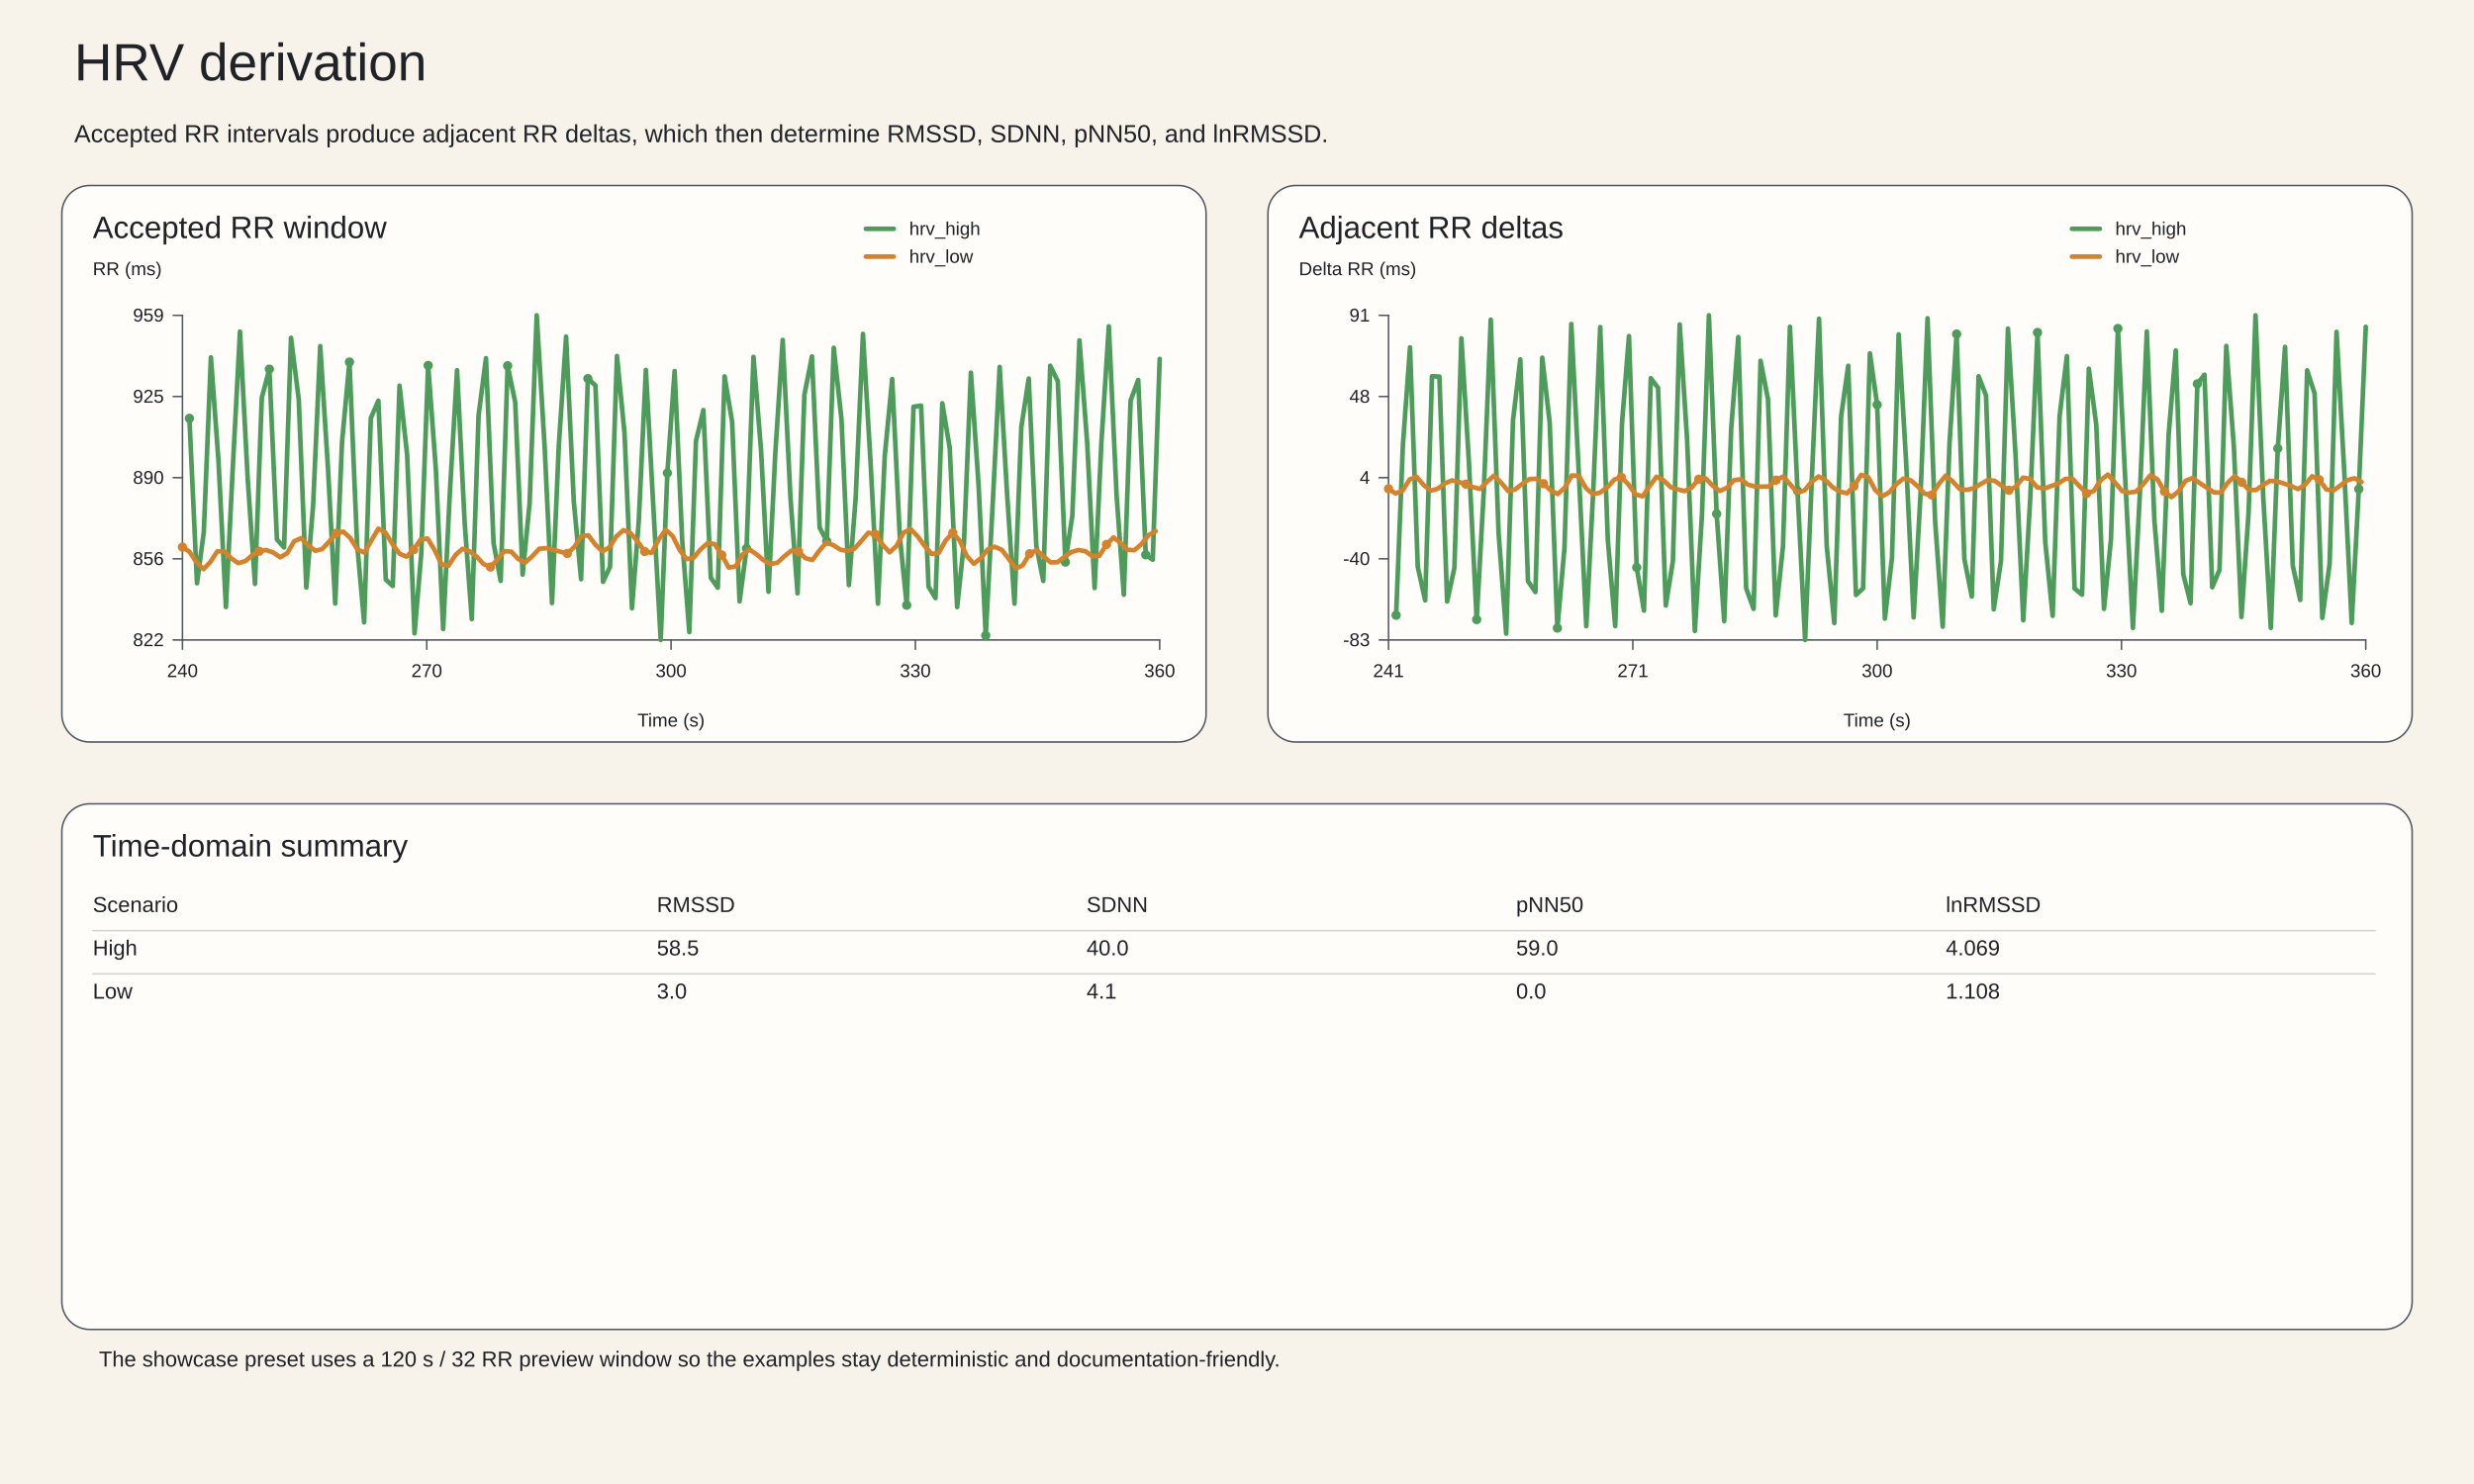
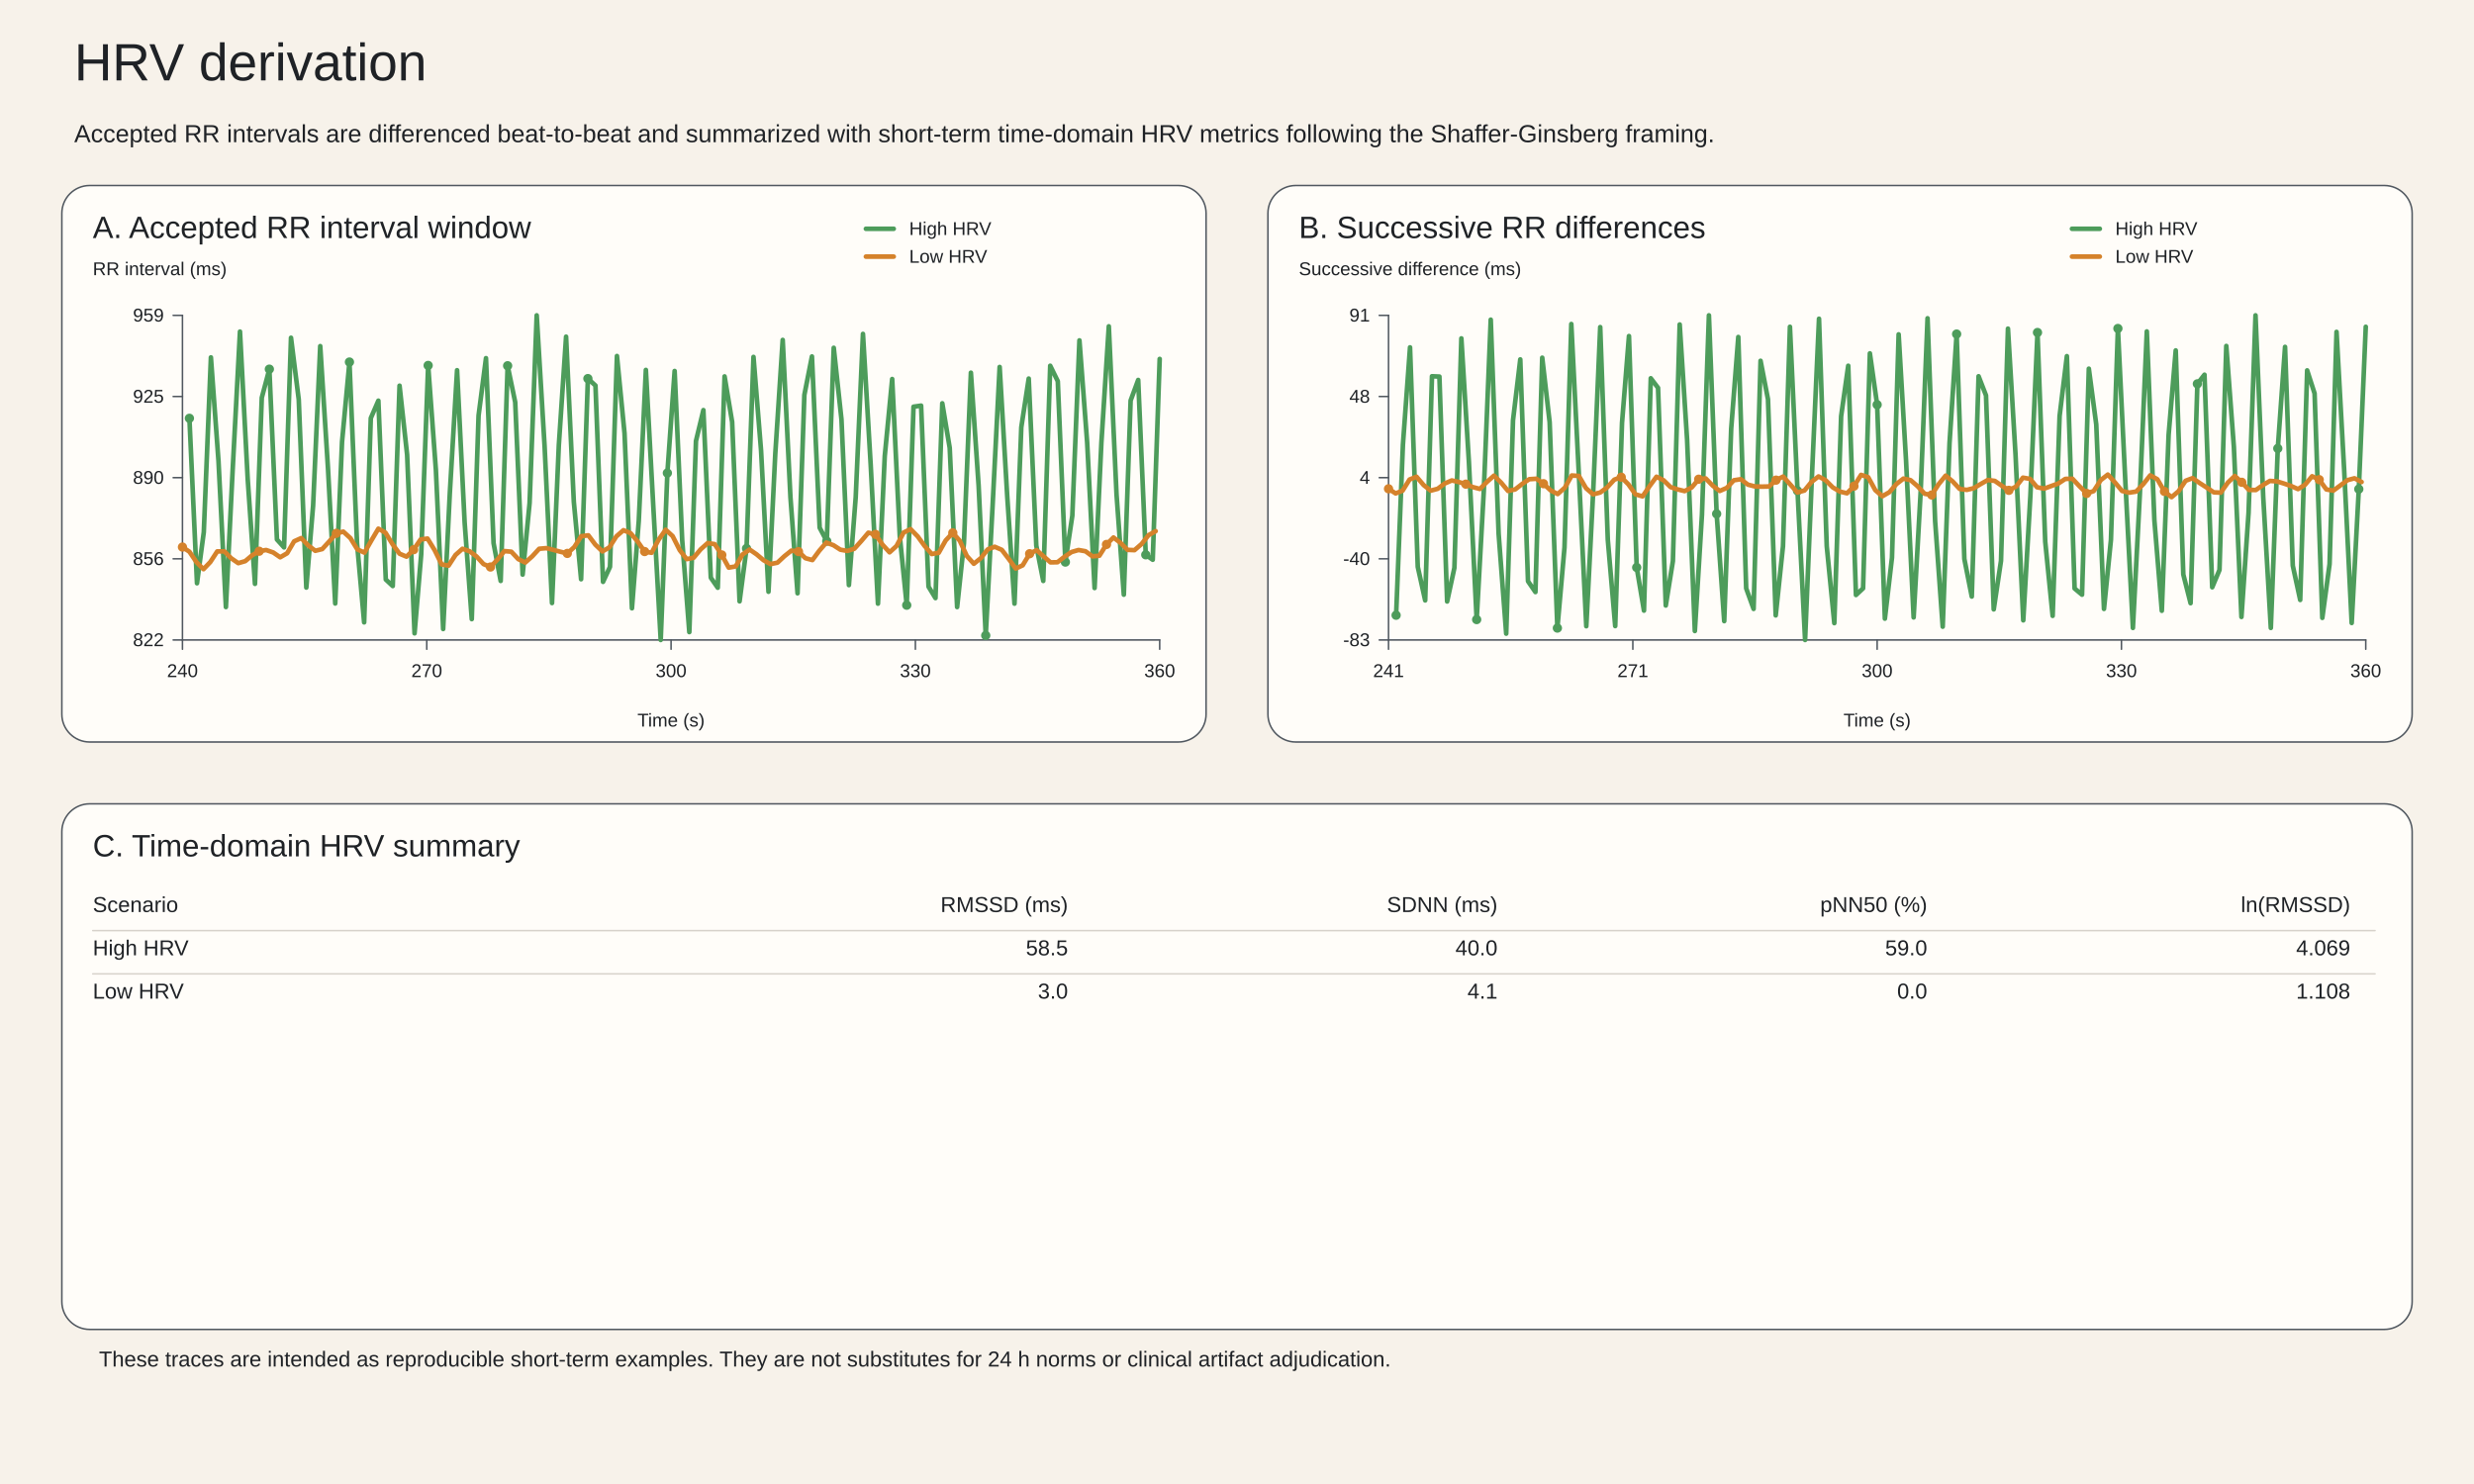
<svg xmlns="http://www.w3.org/2000/svg" width="1600" height="960" viewBox="0 0 1600 960">
  <style>
text { fill: #1f2226; font-family: 'Bahnschrift', 'Segoe UI', Arial, sans-serif; }
</style>
  <rect x="0" y="0" width="1600" height="960" fill="#f7f2ea" />
  <text x="48.0" y="52.0" font-size="34" fill="#1f2226" text-anchor="start">HRV derivation</text>
-   <text x="48.0" y="92.0" font-size="16" fill="#626a72" text-anchor="start">Accepted RR intervals produce adjacent RR deltas, which then determine RMSSD, SDNN, pNN50, and lnRMSSD.</text>
+   <text x="48.0" y="92.0" font-size="16" fill="#626a72" text-anchor="start">Accepted RR intervals are differenced beat-to-beat and summarized with short-term time-domain HRV metrics following the Shaffer-Ginsberg framing.</text>
  <rect x="40.0" y="120.0" width="740.0" height="360.0" rx="18" ry="18" fill="#fffdf9" stroke="#515860" stroke-width="1" />
-   <text x="60.0" y="154.0" font-size="20" fill="#1f2226" text-anchor="start">Accepted RR window</text>
+   <text x="60.0" y="154.0" font-size="20" fill="#1f2226" text-anchor="start">A. Accepted RR interval window</text>
  <line x1="118.0" y1="414.0" x2="750.0" y2="414.0" stroke="#515860" stroke-width="1" stroke-linecap="round" />
  <line x1="118.0" y1="204.0" x2="118.0" y2="414.0" stroke="#515860" stroke-width="1" stroke-linecap="round" />
  <line x1="112.0" y1="414.0" x2="118.0" y2="414.0" stroke="#515860" stroke-width="1" stroke-linecap="round" />
  <text x="106.0" y="418.0" font-size="12" fill="#626a72" text-anchor="end">822</text>
  <line x1="112.0" y1="361.5" x2="118.0" y2="361.5" stroke="#515860" stroke-width="1" stroke-linecap="round" />
  <text x="106.0" y="365.5" font-size="12" fill="#626a72" text-anchor="end">856</text>
  <line x1="112.0" y1="309.0" x2="118.0" y2="309.0" stroke="#515860" stroke-width="1" stroke-linecap="round" />
  <text x="106.0" y="313.0" font-size="12" fill="#626a72" text-anchor="end">890</text>
  <line x1="112.0" y1="256.5" x2="118.0" y2="256.5" stroke="#515860" stroke-width="1" stroke-linecap="round" />
  <text x="106.0" y="260.5" font-size="12" fill="#626a72" text-anchor="end">925</text>
  <line x1="112.0" y1="204.0" x2="118.0" y2="204.0" stroke="#515860" stroke-width="1" stroke-linecap="round" />
  <text x="106.0" y="208.0" font-size="12" fill="#626a72" text-anchor="end">959</text>
  <line x1="118.0" y1="414.0" x2="118.0" y2="420.0" stroke="#515860" stroke-width="1" stroke-linecap="round" />
  <text x="118.0" y="438.0" font-size="12" fill="#626a72" text-anchor="middle">240</text>
  <line x1="276.0" y1="414.0" x2="276.0" y2="420.0" stroke="#515860" stroke-width="1" stroke-linecap="round" />
  <text x="276.0" y="438.0" font-size="12" fill="#626a72" text-anchor="middle">270</text>
  <line x1="434.0" y1="414.0" x2="434.0" y2="420.0" stroke="#515860" stroke-width="1" stroke-linecap="round" />
  <text x="434.0" y="438.0" font-size="12" fill="#626a72" text-anchor="middle">300</text>
  <line x1="592.0" y1="414.0" x2="592.0" y2="420.0" stroke="#515860" stroke-width="1" stroke-linecap="round" />
  <text x="592.0" y="438.0" font-size="12" fill="#626a72" text-anchor="middle">330</text>
  <line x1="750.0" y1="414.0" x2="750.0" y2="420.0" stroke="#515860" stroke-width="1" stroke-linecap="round" />
  <text x="750.0" y="438.0" font-size="12" fill="#626a72" text-anchor="middle">360</text>
  <text x="434.0" y="470.0" font-size="12" fill="#626a72" text-anchor="middle">Time (s)</text>
-   <text x="60.0" y="178.0" font-size="12" fill="#626a72" text-anchor="start">RR (ms)</text>
+   <text x="60.0" y="178.0" font-size="12" fill="#626a72" text-anchor="start">RR interval (ms)</text>
  <line x1="560.0" y1="148.0" x2="578.0" y2="148.0" stroke="#4d9c5b" stroke-width="3" stroke-linecap="round" />
-   <text x="588.0" y="152.0" font-size="12" fill="#626a72" text-anchor="start">hrv_high</text>
+   <text x="588.0" y="152.0" font-size="12" fill="#626a72" text-anchor="start">High HRV</text>
  <line x1="560.0" y1="166.0" x2="578.0" y2="166.0" stroke="#d5822b" stroke-width="3" stroke-linecap="round" />
-   <text x="588.0" y="170.0" font-size="12" fill="#626a72" text-anchor="start">hrv_low</text>
+   <text x="588.0" y="170.0" font-size="12" fill="#626a72" text-anchor="start">Low HRV</text>
  <polyline points="122.5,270.6 127.4,377.3 131.8,344.2 136.4,231.2 141.3,298.2 146.1,392.7 150.5,303.4 155.2,214.5 160.2,309.9 164.9,377.7 169.3,257.3 174.2,238.8 179.1,349.0 183.7,354.1 188.2,218.5 193.2,258.4 198.1,380.1 202.5,327.0 207.1,223.9 212.1,302.7 216.8,390.4 221.2,285.9 226.0,234.2 230.9,351.4 235.5,402.6 239.8,270.5 244.7,259.2 249.5,374.9 254.0,379.1 258.4,249.5 263.3,294.2 268.1,409.7 272.4,358.7 276.9,236.4 281.9,304.0 286.6,406.9 290.9,319.2 295.6,239.5 300.5,338.1 305.1,400.5 309.5,268.8 314.3,231.7 319.2,351.4 323.8,375.8 328.3,236.6 333.2,260.2 338.0,371.7 342.5,325.5 347.1,204.0 352.2,288.6 357.0,390.1 361.4,288.1 366.1,217.8 371.1,324.6 375.8,374.7 380.2,244.9 385.1,249.4 390.0,376.4 394.5,366.7 399.0,230.3 403.9,280.3 408.7,393.5 413.1,337.1 417.7,239.3 422.6,329.3 427.3,414.0 431.6,306.0 436.3,240.0 441.2,349.5 445.8,408.9 450.1,285.3 454.9,265.3 459.7,373.7 464.2,380.2 468.6,243.5 473.5,273.0 478.3,389.0 482.8,354.8 487.3,230.9 492.2,291.5 497.0,382.8 501.4,293.5 506.2,219.9 511.2,321.7 515.8,383.8 520.2,255.5 525.1,230.6 530.1,341.4 534.7,350.1 539.2,225.0 544.2,271.3 549.0,378.5 553.4,321.8 558.1,216.0 563.1,300.7 567.8,390.5 572.2,295.0 577.0,245.2 581.9,346.7 586.4,391.5 590.8,263.1 595.7,262.4 600.5,379.5 605.0,386.9 609.4,260.9 614.2,289.7 619.0,392.7 623.4,351.5 627.9,241.1 632.9,314.2 637.5,411.1 641.9,328.0 646.5,237.4 651.4,321.0 656.1,390.5 660.5,276.4 665.3,244.9 670.2,353.0 674.7,375.8 679.2,236.6 684.1,246.6 689.0,363.6 693.5,333.6 698.1,220.2 703.1,286.3 707.9,380.4 712.3,286.3 717.1,211.1 722.1,320.0 726.8,384.7 731.2,259.1 736.1,245.8 741.0,358.9 745.5,362.1 750.0,232.2" fill="none" stroke="#4d9c5b" stroke-width="3" stroke-linecap="round" stroke-linejoin="round" />
  <circle cx="122.5" cy="270.6" r="3.0" fill="#4d9c5b" />
  <circle cx="174.2" cy="238.8" r="3.0" fill="#4d9c5b" />
  <circle cx="226.0" cy="234.2" r="3.0" fill="#4d9c5b" />
  <circle cx="276.9" cy="236.4" r="3.0" fill="#4d9c5b" />
  <circle cx="328.3" cy="236.6" r="3.0" fill="#4d9c5b" />
  <circle cx="380.2" cy="244.9" r="3.0" fill="#4d9c5b" />
  <circle cx="431.6" cy="306.0" r="3.0" fill="#4d9c5b" />
  <circle cx="482.8" cy="354.8" r="3.0" fill="#4d9c5b" />
  <circle cx="534.7" cy="350.1" r="3.0" fill="#4d9c5b" />
  <circle cx="586.4" cy="391.5" r="3.0" fill="#4d9c5b" />
  <circle cx="637.5" cy="411.1" r="3.0" fill="#4d9c5b" />
  <circle cx="689.0" cy="363.6" r="3.0" fill="#4d9c5b" />
  <circle cx="741.0" cy="358.9" r="3.0" fill="#4d9c5b" />
  <polyline points="118.0,353.9 122.5,356.9 127.1,363.7 131.6,368.2 136.0,363.6 140.5,356.7 145.1,356.7 149.6,361.2 154.1,364.3 158.6,363.0 163.1,359.2 167.6,356.6 172.1,355.8 176.7,357.4 181.2,360.5 185.7,357.9 190.2,350.2 194.8,348.1 199.3,352.8 203.9,356.3 208.4,355.2 212.9,350.3 217.5,345.0 222.0,343.9 226.6,348.1 231.1,355.4 235.7,357.5 240.2,349.6 244.7,342.0 249.3,344.6 253.9,352.1 258.4,358.2 262.9,360.1 267.5,355.6 272.0,349.0 276.5,348.4 281.1,355.9 285.6,365.1 290.1,365.9 294.6,359.0 299.1,355.0 303.7,356.6 308.2,360.0 312.7,364.9 317.2,366.8 321.7,362.0 326.2,356.5 330.7,356.9 335.2,361.7 339.7,363.9 344.2,359.9 348.7,355.0 353.3,354.6 357.8,355.7 362.3,356.9 366.9,358.0 371.4,353.9 375.9,346.9 380.5,346.3 385.0,352.3 389.6,356.7 394.1,354.1 398.6,347.0 403.2,343.0 407.8,344.9 412.3,350.2 416.9,356.8 421.4,357.6 425.9,349.2 430.5,342.7 435.0,346.8 439.6,355.9 444.1,361.7 448.6,360.8 453.1,355.4 457.7,351.3 462.2,352.0 466.8,359.0 471.3,367.2 475.8,366.4 480.2,358.7 484.8,355.5 489.3,358.6 493.8,362.4 498.3,364.9 502.8,364.0 507.3,359.8 511.8,356.2 516.4,356.8 520.9,361.1 525.4,362.3 529.9,356.2 534.4,351.0 539.0,352.7 543.5,355.6 548.0,356.4 552.5,355.0 557.1,349.9 561.6,344.6 566.2,345.7 570.8,352.4 575.3,357.3 579.8,353.2 584.4,344.5 588.9,342.3 593.5,347.0 598.0,353.2 602.6,358.4 607.1,357.6 611.6,349.6 616.2,344.7 620.7,349.8 625.3,359.7 629.8,364.7 634.3,361.1 638.8,355.4 643.3,353.7 647.9,355.7 652.4,361.6 656.9,367.8 661.4,365.7 665.9,358.2 670.4,355.9 674.9,359.9 679.4,363.8 683.9,363.7 688.4,360.2 693.0,357.1 697.5,355.8 702.0,356.6 706.5,359.9 711.0,359.5 715.6,352.2 720.1,347.7 724.7,351.2 729.2,355.7 733.7,355.9 738.3,351.9 742.8,346.2 747.4,343.6" fill="none" stroke="#d5822b" stroke-width="3" stroke-linecap="round" stroke-linejoin="round" />
  <circle cx="118.0" cy="353.9" r="3.0" fill="#d5822b" />
  <circle cx="167.6" cy="356.6" r="3.0" fill="#d5822b" />
  <circle cx="217.5" cy="345.0" r="3.0" fill="#d5822b" />
  <circle cx="267.5" cy="355.6" r="3.0" fill="#d5822b" />
  <circle cx="317.2" cy="366.8" r="3.0" fill="#d5822b" />
  <circle cx="366.9" cy="358.0" r="3.0" fill="#d5822b" />
  <circle cx="416.9" cy="356.8" r="3.0" fill="#d5822b" />
  <circle cx="466.8" cy="359.0" r="3.0" fill="#d5822b" />
  <circle cx="516.4" cy="356.8" r="3.0" fill="#d5822b" />
  <circle cx="566.2" cy="345.7" r="3.0" fill="#d5822b" />
  <circle cx="616.2" cy="344.7" r="3.0" fill="#d5822b" />
  <circle cx="665.9" cy="358.2" r="3.0" fill="#d5822b" />
  <circle cx="715.6" cy="352.2" r="3.0" fill="#d5822b" />
  <rect x="820.0" y="120.0" width="740.0" height="360.0" rx="18" ry="18" fill="#fffdf9" stroke="#515860" stroke-width="1" />
-   <text x="840.0" y="154.0" font-size="20" fill="#1f2226" text-anchor="start">Adjacent RR deltas</text>
+   <text x="840.0" y="154.0" font-size="20" fill="#1f2226" text-anchor="start">B. Successive RR differences</text>
  <line x1="898.0" y1="414.0" x2="1530.0" y2="414.0" stroke="#515860" stroke-width="1" stroke-linecap="round" />
  <line x1="898.0" y1="204.0" x2="898.0" y2="414.0" stroke="#515860" stroke-width="1" stroke-linecap="round" />
  <line x1="892.0" y1="414.0" x2="898.0" y2="414.0" stroke="#515860" stroke-width="1" stroke-linecap="round" />
  <text x="886.0" y="418.0" font-size="12" fill="#626a72" text-anchor="end">-83</text>
  <line x1="892.0" y1="361.5" x2="898.0" y2="361.5" stroke="#515860" stroke-width="1" stroke-linecap="round" />
  <text x="886.0" y="365.5" font-size="12" fill="#626a72" text-anchor="end">-40</text>
  <line x1="892.0" y1="309.0" x2="898.0" y2="309.0" stroke="#515860" stroke-width="1" stroke-linecap="round" />
  <text x="886.0" y="313.0" font-size="12" fill="#626a72" text-anchor="end">4</text>
  <line x1="892.0" y1="256.5" x2="898.0" y2="256.5" stroke="#515860" stroke-width="1" stroke-linecap="round" />
  <text x="886.0" y="260.5" font-size="12" fill="#626a72" text-anchor="end">48</text>
  <line x1="892.0" y1="204.0" x2="898.0" y2="204.0" stroke="#515860" stroke-width="1" stroke-linecap="round" />
  <text x="886.0" y="208.0" font-size="12" fill="#626a72" text-anchor="end">91</text>
  <line x1="898.0" y1="414.0" x2="898.0" y2="420.0" stroke="#515860" stroke-width="1" stroke-linecap="round" />
  <text x="898.0" y="438.0" font-size="12" fill="#626a72" text-anchor="middle">241</text>
  <line x1="1056.0" y1="414.0" x2="1056.0" y2="420.0" stroke="#515860" stroke-width="1" stroke-linecap="round" />
  <text x="1056.0" y="438.0" font-size="12" fill="#626a72" text-anchor="middle">271</text>
  <line x1="1214.0" y1="414.0" x2="1214.0" y2="420.0" stroke="#515860" stroke-width="1" stroke-linecap="round" />
  <text x="1214.0" y="438.0" font-size="12" fill="#626a72" text-anchor="middle">300</text>
  <line x1="1372.0" y1="414.0" x2="1372.0" y2="420.0" stroke="#515860" stroke-width="1" stroke-linecap="round" />
  <text x="1372.0" y="438.0" font-size="12" fill="#626a72" text-anchor="middle">330</text>
  <line x1="1530.0" y1="414.0" x2="1530.0" y2="420.0" stroke="#515860" stroke-width="1" stroke-linecap="round" />
  <text x="1530.0" y="438.0" font-size="12" fill="#626a72" text-anchor="middle">360</text>
  <text x="1214.0" y="470.0" font-size="12" fill="#626a72" text-anchor="middle">Time (s)</text>
-   <text x="840.0" y="178.0" font-size="12" fill="#626a72" text-anchor="start">Delta RR (ms)</text>
+   <text x="840.0" y="178.0" font-size="12" fill="#626a72" text-anchor="start">Successive difference (ms)</text>
  <line x1="1340.0" y1="148.0" x2="1358.0" y2="148.0" stroke="#4d9c5b" stroke-width="3" stroke-linecap="round" />
-   <text x="1368.0" y="152.0" font-size="12" fill="#626a72" text-anchor="start">hrv_high</text>
+   <text x="1368.0" y="152.0" font-size="12" fill="#626a72" text-anchor="start">High HRV</text>
  <line x1="1340.0" y1="166.0" x2="1358.0" y2="166.0" stroke="#d5822b" stroke-width="3" stroke-linecap="round" />
-   <text x="1368.0" y="170.0" font-size="12" fill="#626a72" text-anchor="start">hrv_low</text>
+   <text x="1368.0" y="170.0" font-size="12" fill="#626a72" text-anchor="start">Low HRV</text>
  <polyline points="902.9,398.0 907.3,287.7 911.9,224.7 916.9,366.7 921.7,388.4 926.1,243.4 930.9,243.6 935.9,389.1 940.6,367.3 945.1,218.9 950.0,299.2 955.0,400.8 959.6,317.9 964.1,206.8 969.2,345.3 974.1,409.9 978.5,271.9 983.2,232.5 988.2,376.0 993.0,383.0 997.4,231.4 1002.2,273.1 1007.2,406.3 1011.8,354.2 1016.2,209.6 1021.0,305.0 1025.9,405.1 1030.4,317.1 1034.9,211.6 1039.8,349.1 1044.6,405.0 1049.0,273.6 1053.5,217.4 1058.5,367.1 1063.2,395.0 1067.6,244.7 1072.3,250.9 1077.3,391.7 1081.9,363.0 1086.3,209.9 1091.1,284.6 1096.1,408.2 1100.7,333.1 1105.2,204.0 1110.2,332.4 1115.1,401.8 1119.6,277.4 1124.2,218.0 1129.3,380.6 1134.1,393.9 1138.6,233.4 1143.4,258.3 1148.4,398.1 1153.1,353.4 1157.6,211.4 1162.5,317.5 1167.4,414.0 1171.9,306.2 1176.4,206.2 1181.4,353.3 1186.3,403.1 1190.7,269.3 1195.3,236.6 1200.3,384.9 1204.9,380.6 1209.3,228.6 1214.0,261.8 1219.0,400.2 1223.6,360.7 1227.9,216.3 1232.7,298.1 1237.6,399.4 1242.1,319.0 1246.6,205.9 1251.5,337.2 1256.4,405.4 1260.8,286.8 1265.4,216.1 1270.4,361.6 1275.2,385.9 1279.6,243.4 1284.4,255.8 1289.4,394.2 1294.1,362.8 1298.6,212.6 1303.5,294.2 1308.5,401.3 1313.1,320.7 1317.7,215.1 1322.7,350.4 1327.5,398.4 1332.0,269.1 1336.7,230.4 1341.7,380.7 1346.5,384.7 1350.9,238.5 1355.7,274.6 1360.7,393.9 1365.2,349.2 1369.7,212.5 1374.6,313.3 1379.4,406.2 1383.9,319.7 1388.4,214.4 1393.3,336.6 1398.1,395.1 1402.5,281.3 1407.1,226.7 1412.0,371.6 1416.7,390.2 1421.1,248.3 1425.7,242.4 1430.7,379.9 1435.4,368.7 1439.8,223.8 1444.7,289.0 1449.6,399.1 1454.2,331.8 1458.7,204.0 1463.7,321.7 1468.6,406.2 1473.1,290.1 1477.8,224.4 1482.8,365.9 1487.6,388.1 1492.1,239.6 1496.9,254.5 1501.9,399.7 1506.6,364.9 1511.1,214.7 1516.0,303.4 1520.9,403.0 1525.5,316.4 1530.0,211.4" fill="none" stroke="#4d9c5b" stroke-width="3" stroke-linecap="round" stroke-linejoin="round" />
  <circle cx="902.9" cy="398.0" r="3.0" fill="#4d9c5b" />
  <circle cx="955.0" cy="400.8" r="3.0" fill="#4d9c5b" />
  <circle cx="1007.2" cy="406.3" r="3.0" fill="#4d9c5b" />
  <circle cx="1058.5" cy="367.1" r="3.0" fill="#4d9c5b" />
  <circle cx="1110.2" cy="332.4" r="3.0" fill="#4d9c5b" />
  <circle cx="1162.5" cy="317.5" r="3.0" fill="#4d9c5b" />
  <circle cx="1214.0" cy="261.8" r="3.0" fill="#4d9c5b" />
  <circle cx="1265.4" cy="216.1" r="3.0" fill="#4d9c5b" />
  <circle cx="1317.7" cy="215.1" r="3.0" fill="#4d9c5b" />
  <circle cx="1369.7" cy="212.5" r="3.0" fill="#4d9c5b" />
  <circle cx="1421.1" cy="248.3" r="3.0" fill="#4d9c5b" />
  <circle cx="1473.1" cy="290.1" r="3.0" fill="#4d9c5b" />
  <circle cx="1525.5" cy="316.4" r="3.0" fill="#4d9c5b" />
  <polyline points="898.0,316.2 902.6,319.2 907.1,317.4 911.6,310.2 916.1,308.4 920.7,313.8 925.3,317.4 929.8,316.2 934.3,312.8 938.9,310.8 943.4,311.8 948.0,313.2 952.5,315.1 957.1,316.3 961.6,311.8 966.2,307.7 970.8,312.2 975.3,317.6 979.9,316.6 984.5,313.0 989.0,310.0 993.6,309.7 998.2,312.9 1002.8,317.2 1007.4,319.6 1012.0,315.5 1016.5,307.6 1021.1,307.9 1025.7,315.8 1030.3,319.8 1034.9,318.6 1039.4,315.3 1044.0,310.3 1048.5,308.7 1053.1,313.3 1057.7,319.8 1062.3,321.1 1066.8,314.5 1071.3,308.4 1075.9,310.7 1080.4,315.1 1085.0,316.6 1089.5,317.7 1094.1,315.3 1098.6,310.0 1103.1,309.5 1107.7,314.2 1112.2,317.6 1116.8,315.6 1121.3,310.7 1125.8,310.0 1130.4,313.5 1135.0,314.7 1139.5,314.8 1144.1,314.7 1148.6,310.6 1153.2,308.3 1157.8,313.4 1162.4,318.6 1167.0,317.3 1171.5,311.8 1176.1,308.2 1180.7,310.7 1185.3,315.3 1189.9,318.0 1194.5,319.1 1199.0,314.5 1203.6,307.2 1208.2,308.7 1212.8,317.1 1217.4,321.0 1221.9,318.4 1226.5,313.1 1231.0,309.6 1235.6,310.6 1240.1,314.5 1244.7,319.4 1249.3,320.2 1253.8,313.2 1258.3,307.7 1262.8,311.4 1267.4,316.3 1272.0,316.9 1276.5,315.8 1281.0,313.1 1285.6,310.5 1290.1,311.1 1294.7,314.3 1299.2,317.2 1303.8,314.8 1308.3,309.0 1312.9,309.8 1317.4,315.2 1322.0,316.1 1326.6,314.4 1331.1,312.8 1335.7,309.8 1340.3,309.7 1344.9,314.6 1349.5,319.2 1354.0,317.7 1358.6,310.6 1363.2,307.0 1367.8,312.1 1372.4,317.6 1377.0,318.7 1381.5,318.0 1386.1,313.2 1390.6,307.5 1395.2,310.0 1399.8,317.9 1404.4,321.6 1408.9,317.8 1413.5,311.0 1418.0,309.3 1422.6,312.5 1427.1,315.4 1431.7,318.5 1436.2,318.7 1440.8,312.2 1445.3,307.9 1449.8,312.0 1454.4,316.9 1458.9,317.0 1463.5,313.8 1468.0,311.1 1472.5,311.4 1477.1,312.8 1481.7,314.4 1486.2,316.4 1490.8,313.5 1495.3,308.1 1499.9,310.3 1504.5,316.6 1509.0,317.4 1513.6,314.0 1518.2,310.6 1522.7,309.4 1527.3,311.8" fill="none" stroke="#d5822b" stroke-width="3" stroke-linecap="round" stroke-linejoin="round" />
  <circle cx="898.0" cy="316.2" r="3.0" fill="#d5822b" />
  <circle cx="948.0" cy="313.2" r="3.0" fill="#d5822b" />
  <circle cx="998.2" cy="312.9" r="3.0" fill="#d5822b" />
  <circle cx="1048.5" cy="308.7" r="3.0" fill="#d5822b" />
  <circle cx="1098.6" cy="310.0" r="3.0" fill="#d5822b" />
  <circle cx="1148.6" cy="310.6" r="3.0" fill="#d5822b" />
  <circle cx="1199.0" cy="314.5" r="3.0" fill="#d5822b" />
  <circle cx="1249.3" cy="320.2" r="3.0" fill="#d5822b" />
  <circle cx="1299.2" cy="317.2" r="3.0" fill="#d5822b" />
  <circle cx="1349.5" cy="319.2" r="3.0" fill="#d5822b" />
  <circle cx="1399.8" cy="317.9" r="3.0" fill="#d5822b" />
  <circle cx="1449.8" cy="312.0" r="3.0" fill="#d5822b" />
  <circle cx="1499.9" cy="310.3" r="3.0" fill="#d5822b" />
  <rect x="40.0" y="520.0" width="1520.0" height="340.0" rx="18" ry="18" fill="#fffdf9" stroke="#515860" stroke-width="1" />
-   <text x="60.0" y="554.0" font-size="20" fill="#1f2226" text-anchor="start">Time-domain summary</text>
+   <text x="60.0" y="554.0" font-size="20" fill="#1f2226" text-anchor="start">C. Time-domain HRV summary</text>
  <text x="60.0" y="590.0" font-size="14" fill="#626a72" text-anchor="start">Scenario</text>
-   <text x="424.8" y="590.0" font-size="14" fill="#626a72" text-anchor="start">RMSSD</text>
-   <text x="702.7" y="590.0" font-size="14" fill="#626a72" text-anchor="start">SDNN</text>
-   <text x="980.5" y="590.0" font-size="14" fill="#626a72" text-anchor="start">pNN50</text>
-   <text x="1258.4" y="590.0" font-size="14" fill="#626a72" text-anchor="start">lnRMSSD</text>
+   <text x="690.7" y="590.0" font-size="14" fill="#626a72" text-anchor="end">RMSSD (ms)</text>
+   <text x="968.5" y="590.0" font-size="14" fill="#626a72" text-anchor="end">SDNN (ms)</text>
+   <text x="1246.4" y="590.0" font-size="14" fill="#626a72" text-anchor="end">pNN50 (%)</text>
+   <text x="1520.0" y="590.0" font-size="14" fill="#626a72" text-anchor="end">ln(RMSSD)</text>
  <line x1="60.0" y1="602.0" x2="1536.0" y2="602.0" stroke="#d7d2cb" stroke-width="1" stroke-linecap="round" />
-   <text x="60.0" y="618.0" font-size="14" fill="#1f2226" text-anchor="start">High</text>
-   <text x="424.8" y="618.0" font-size="14" fill="#1f2226" text-anchor="start">58.5</text>
-   <text x="702.7" y="618.0" font-size="14" fill="#1f2226" text-anchor="start">40.0</text>
-   <text x="980.5" y="618.0" font-size="14" fill="#1f2226" text-anchor="start">59.0</text>
-   <text x="1258.4" y="618.0" font-size="14" fill="#1f2226" text-anchor="start">4.069</text>
+   <text x="60.0" y="618.0" font-size="14" fill="#1f2226" text-anchor="start">High HRV</text>
+   <text x="690.7" y="618.0" font-size="14" fill="#1f2226" text-anchor="end">58.5</text>
+   <text x="968.5" y="618.0" font-size="14" fill="#1f2226" text-anchor="end">40.0</text>
+   <text x="1246.4" y="618.0" font-size="14" fill="#1f2226" text-anchor="end">59.0</text>
+   <text x="1520.0" y="618.0" font-size="14" fill="#1f2226" text-anchor="end">4.069</text>
  <line x1="60.0" y1="630.0" x2="1536.0" y2="630.0" stroke="#d7d2cb" stroke-width="1" stroke-linecap="round" />
-   <text x="60.0" y="646.0" font-size="14" fill="#1f2226" text-anchor="start">Low</text>
-   <text x="424.8" y="646.0" font-size="14" fill="#1f2226" text-anchor="start">3.0</text>
-   <text x="702.7" y="646.0" font-size="14" fill="#1f2226" text-anchor="start">4.1</text>
-   <text x="980.5" y="646.0" font-size="14" fill="#1f2226" text-anchor="start">0.0</text>
-   <text x="1258.4" y="646.0" font-size="14" fill="#1f2226" text-anchor="start">1.108</text>
-   <text x="64.0" y="884.0" font-size="14" fill="#626a72" text-anchor="start">The showcase preset uses a 120 s / 32 RR preview window so the examples stay deterministic and documentation-friendly.</text>
+   <text x="60.0" y="646.0" font-size="14" fill="#1f2226" text-anchor="start">Low HRV</text>
+   <text x="690.7" y="646.0" font-size="14" fill="#1f2226" text-anchor="end">3.0</text>
+   <text x="968.5" y="646.0" font-size="14" fill="#1f2226" text-anchor="end">4.1</text>
+   <text x="1246.4" y="646.0" font-size="14" fill="#1f2226" text-anchor="end">0.0</text>
+   <text x="1520.0" y="646.0" font-size="14" fill="#1f2226" text-anchor="end">1.108</text>
+   <text x="64.0" y="884.0" font-size="14" fill="#626a72" text-anchor="start">These traces are intended as reproducible short-term examples. They are not substitutes for 24 h norms or clinical artifact adjudication.</text>
</svg>
